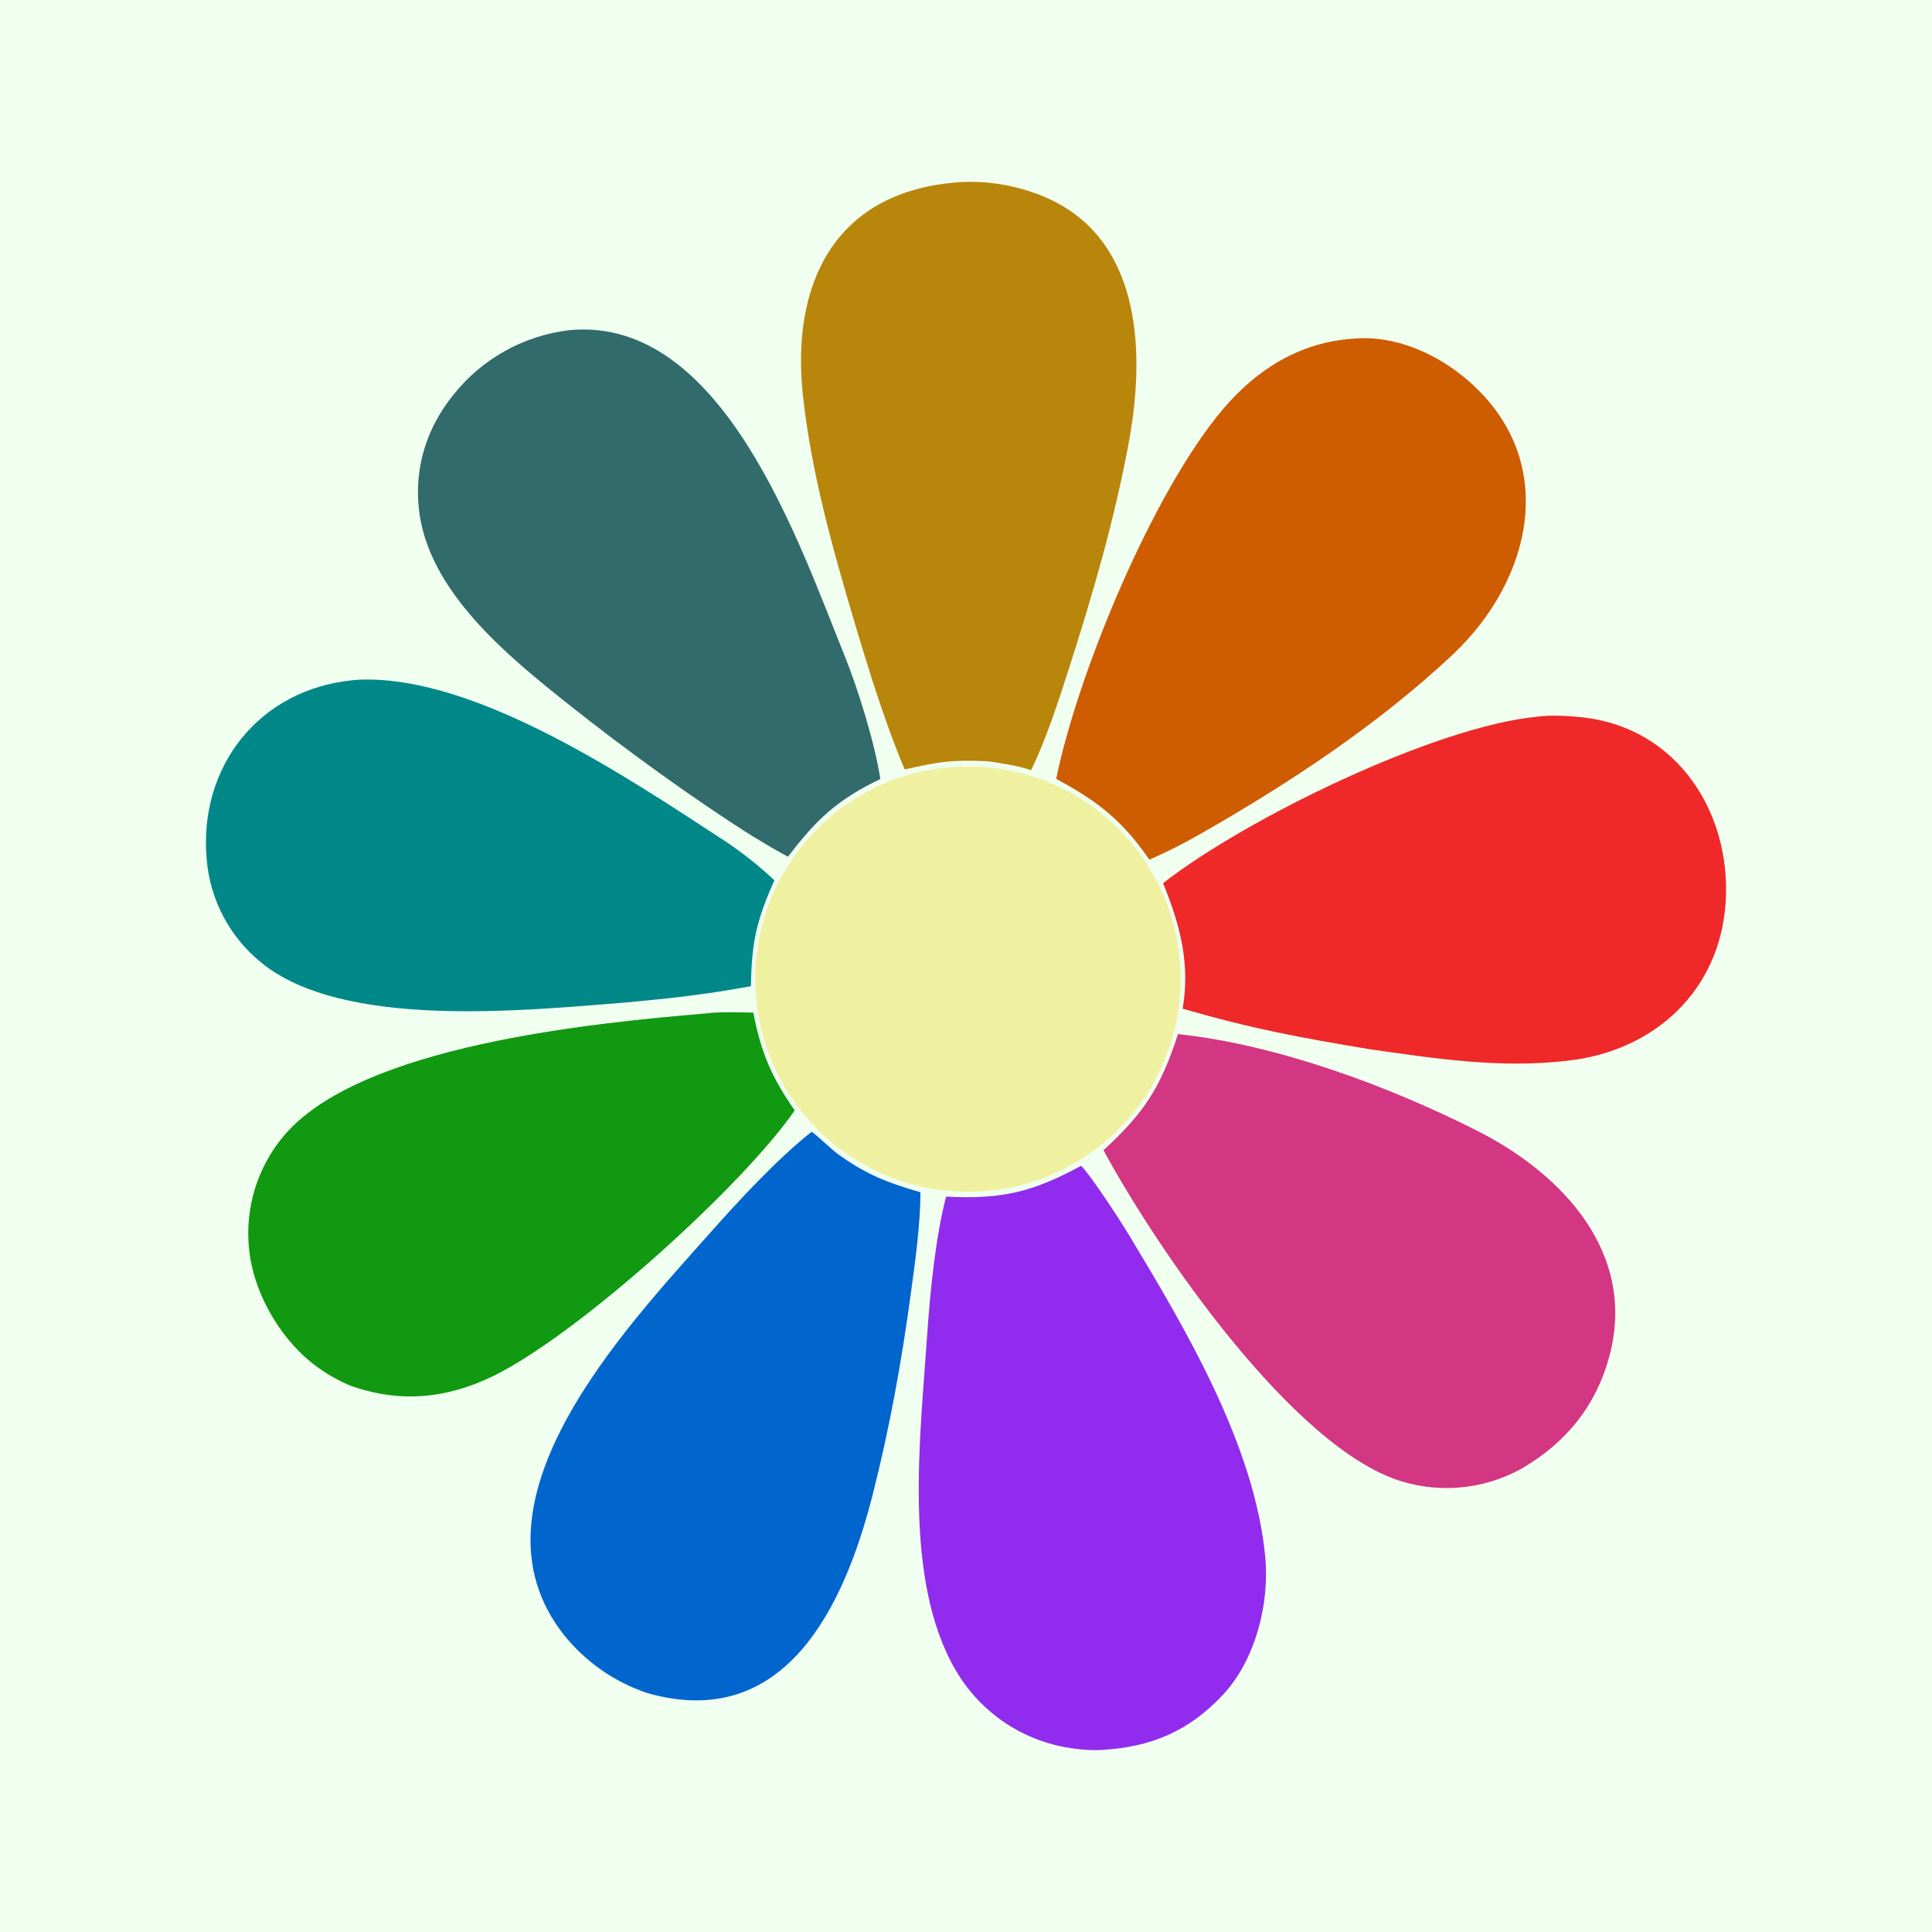
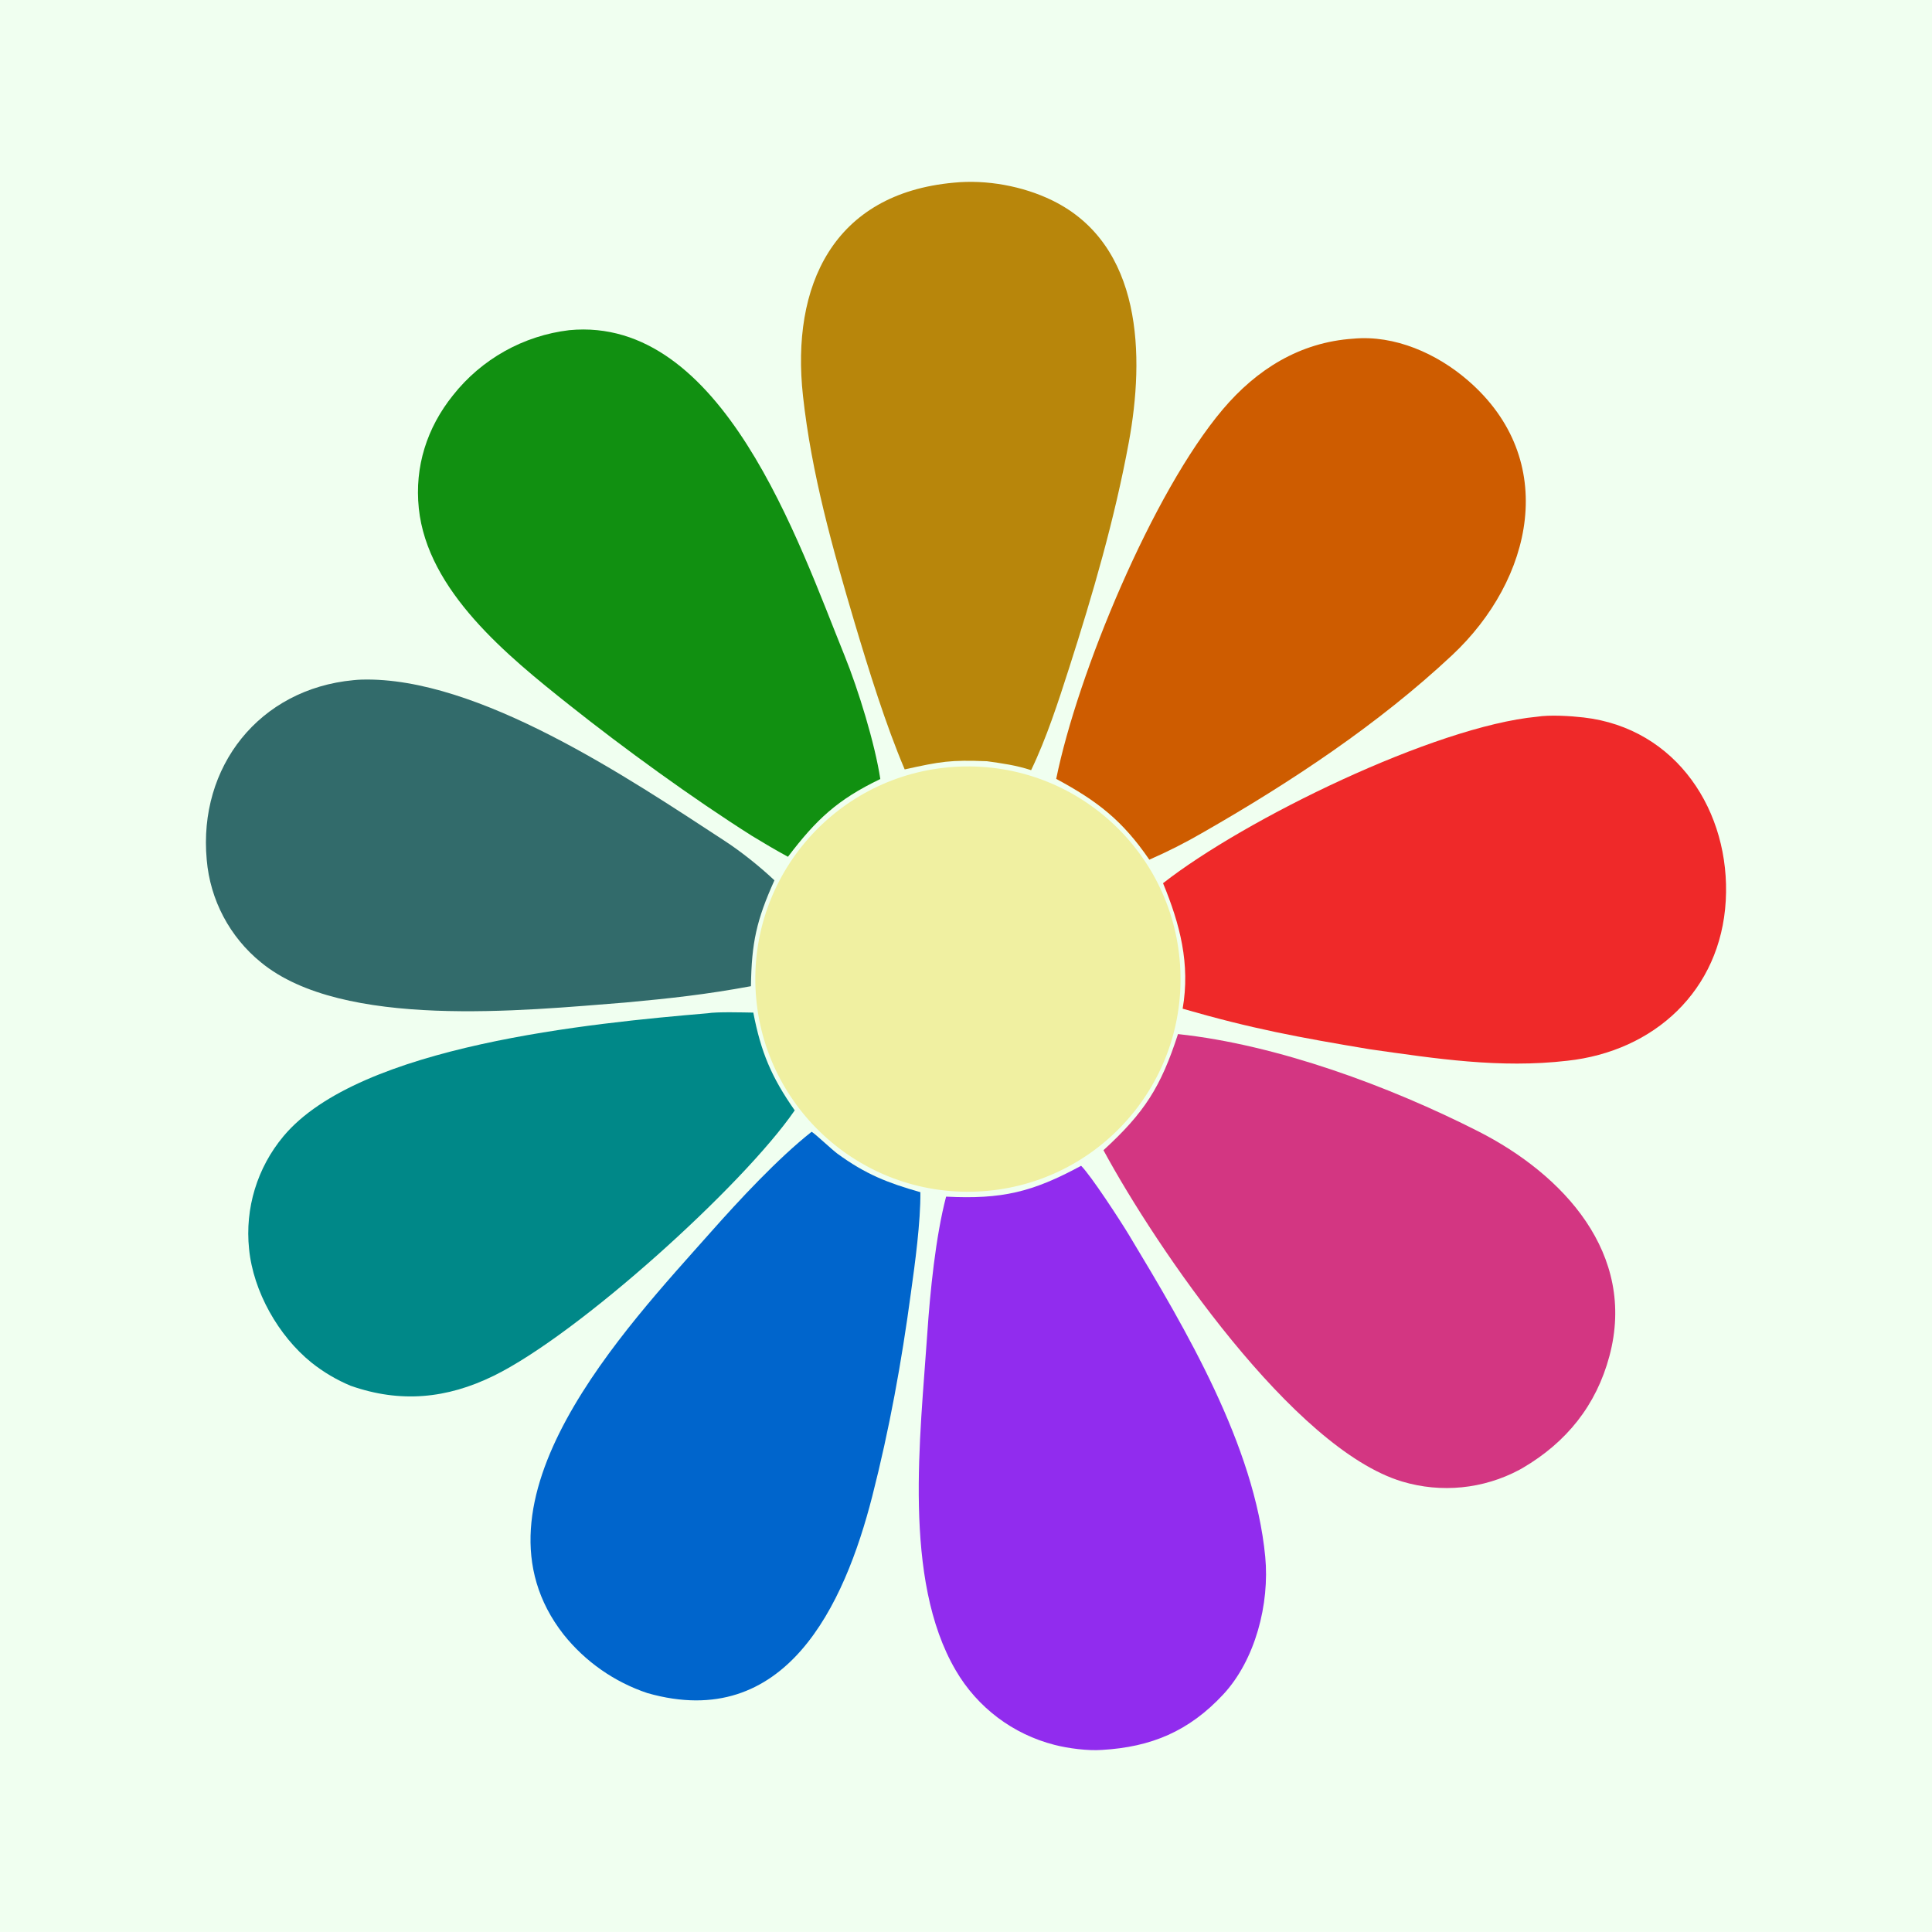
<svg xmlns="http://www.w3.org/2000/svg" width="784" height="784" viewBox="0 0 784 784" version="1.1" id="svg12">
  <defs id="defs12" />
  <rect style="opacity:1;fill:#f0fff0;fill-opacity:1" id="rect2" width="784.034" height="783.971" x="-0.002" y="-0.003" />
  <g id="layer2">
    <g id="g12" transform="translate(10.98254,9.676361)">
      <path fill="#BA9EED" d="m 427.732,463.4 c 3.927,3.857 15.937,22.294 19.423,28.08 23.184,38.471 50.971,85.426 55.291,130.561 1.83,19.121 -4.028,41.832 -16.975,55.806 -13.936,15.042 -29.353,21.43 -49.259,22.588 -5.741,0.423 -13.833,-0.635 -19.266,-2.048 -16.888,-4.293 -31.34,-15.199 -40.104,-30.262 -21.634,-36.926 -14.325,-95.177 -11.55,-136.441 1.149,-17.087 3.376,-39.429 7.65,-55.769 22.712,1.139 34.99,-1.807 54.79,-12.515 z" id="path3" style="fill:#912cee;fill-opacity:1" />
      <path fill="#FED25C" d="m 376.103,64.448 c 13.202,-1.319 27.983,1.379 39.865,7.177 36.851,17.981 37.532,63.381 31.119,98.171 -5.753,31.209 -14.578,61.524 -24.246,91.669 -4.386,13.677 -9.212,28.57 -15.395,41.383 -6.287,-2.015 -11.456,-2.713 -17.929,-3.622 -14.723,-0.601 -18.873,0.101 -33.378,3.324 -7.732,-18.159 -14.658,-40.596 -20.278,-59.395 -9.02,-30.453 -17.525,-60.539 -20.997,-92.186 -4.893,-44.596 12.172,-82.079 61.239,-86.521 z" id="path4" style="fill:#b8860b;fill-opacity:1" />
      <path fill="#FE9F56" d="m 612.776,281.166 c 5.214,-0.829 13.472,-0.317 18.798,0.293 37.916,4.337 59.784,38.32 57.75,74.38 -2.055,36.449 -29.067,61.13 -64.351,64.94 -27.332,3.17 -53.259,-0.859 -80.218,-4.689 -28.717,-4.811 -47.68,-8.291 -75.824,-16.444 3.163,-18.138 -1.111,-34.375 -7.955,-50.92 33.227,-26.015 110.258,-63.622 151.8,-67.56 z" id="path5" style="fill:#ef2929;fill-opacity:1" />
      <path fill="#FE7674" d="m 538.191,127.758 c 16.825,-1.58 33.948,6.082 46.43,16.881 37.52,32.33 26.346,80.948 -6.319,111.539 -29.889,27.992 -65.322,51.457 -100.841,71.803 -7.128,4.155 -14.491,7.894 -22.051,11.196 -10.923,-15.933 -21.01,-23.749 -37.785,-32.791 8.67,-42.663 39.12,-116.264 67.58,-149.917 13.728,-16.232 31.263,-27.273 52.986,-28.711 z" id="path6" style="fill:#ce5c00;fill-opacity:1" />
      <path fill="#FC92B3" d="m 467.046,409.953 c 40.246,4.286 85.908,21.204 121.813,39.447 34.541,17.549 64.374,49.646 53.26,91.211 -5.347,19.998 -17.396,34.956 -35.166,45.388 -0.454,0.269 -0.914,0.528 -1.379,0.777 -14.609,7.797 -31.706,9.505 -47.568,4.752 -44.155,-13.26 -99.677,-94.675 -121.207,-134.453 16.697,-15.294 23.275,-25.654 30.247,-47.122 z" id="path7" style="fill:#d33682;fill-opacity:1" />
-       <path fill="#C0E08D" d="m 220.054,124.302 c 62.15,-5.895 92.971,85.91 111.653,131.995 5.629,13.885 12.382,35.893 14.536,50.151 -17.353,8.334 -25.915,16.326 -37.479,31.552 -5.107,-2.775 -9.694,-5.504 -14.664,-8.525 -24.129,-15.264 -52.029,-35.553 -74.165,-53.15 -24.886,-19.784 -57.485,-46.177 -60.968,-79.735 -1.757,-16.936 3.304,-32.701 13.873,-45.866 11.618,-14.714 28.598,-24.217 47.214,-26.422 z" id="path8" style="fill:#326b6b;fill-opacity:1" />
+       <path fill="#C0E08D" d="m 220.054,124.302 c 62.15,-5.895 92.971,85.91 111.653,131.995 5.629,13.885 12.382,35.893 14.536,50.151 -17.353,8.334 -25.915,16.326 -37.479,31.552 -5.107,-2.775 -9.694,-5.504 -14.664,-8.525 -24.129,-15.264 -52.029,-35.553 -74.165,-53.15 -24.886,-19.784 -57.485,-46.177 -60.968,-79.735 -1.757,-16.936 3.304,-32.701 13.873,-45.866 11.618,-14.714 28.598,-24.217 47.214,-26.422 z" id="path8" style="fill:#119011;fill-opacity:1" />
      <path fill="#99CDFA" d="m 318.375,449.596 c 1.423,0.788 8.203,7.239 10.453,8.88 11.488,8.379 20.293,11.821 33.675,15.641 0.112,12.098 -2.179,28.954 -3.869,41.02 -3.744,27.852 -8.697,55.154 -15.657,82.371 -11.318,44.262 -35.189,95.779 -91.204,79.879 -13.413,-4.482 -25.243,-12.748 -34.065,-23.803 -42.126,-53.878 25.396,-124.497 59.654,-163.165 11.544,-13.03 27.341,-30.047 41.013,-40.823 z" id="path9" style="fill:#0065cc;fill-opacity:1" />
      <path fill="#FED25C" d="m 378.484,301.401 c 47.538,-1.83 87.586,35.175 89.523,82.719 1.937,47.545 -34.968,87.686 -82.498,89.731 -47.681,2.051 -87.97,-35.007 -89.913,-82.704 -1.943,-47.697 35.197,-87.91 82.888,-89.746 z" id="path10" style="fill:#f0f0a1;fill-opacity:1" />
-       <path fill="#C0E08D" d="m 132.491,266.33 c 1.09,-0.118 2.183,-0.192 3.279,-0.222 47.254,-1.305 108.484,40.091 147.397,65.495 6.681,4.361 14.265,10.429 20.109,15.949 -7.296,16.234 -9.284,25.355 -9.525,42.966 -18.311,3.377 -32.483,4.921 -50.919,6.626 -41.314,3.246 -114.709,10.971 -147.867,-16.257 -12.725,-10.319 -20.693,-25.383 -22.062,-41.712 -3.459,-37.672 21.268,-69.264 59.588,-72.845 z" id="path11" style="fill:#008888;fill-opacity:1" />
-       <path fill="#87D7C9" d="m 276.166,401.505 c 3.781,-0.643 14.31,-0.342 18.54,-0.273 3.116,16.111 7.354,26.18 16.807,39.675 -20.968,30.472 -87.628,90.815 -122.211,107.736 -18.921,9.258 -37.75,11.125 -57.962,4.034 -5.721,-2.381 -11.081,-5.55 -15.926,-9.415 -13.435,-10.846 -23.63,-28.886 -25.322,-46.099 -1.728,-16.501 3.298,-32.998 13.934,-45.73 30.84,-36.97 125.569,-45.96 172.14,-49.928 z" id="path12" style="fill:#119911;fill-opacity:1" />
+       <path fill="#C0E08D" d="m 132.491,266.33 c 1.09,-0.118 2.183,-0.192 3.279,-0.222 47.254,-1.305 108.484,40.091 147.397,65.495 6.681,4.361 14.265,10.429 20.109,15.949 -7.296,16.234 -9.284,25.355 -9.525,42.966 -18.311,3.377 -32.483,4.921 -50.919,6.626 -41.314,3.246 -114.709,10.971 -147.867,-16.257 -12.725,-10.319 -20.693,-25.383 -22.062,-41.712 -3.459,-37.672 21.268,-69.264 59.588,-72.845 z" id="path11" style="fill:#326b6b;fill-opacity:1" />
+       <path fill="#87D7C9" d="m 276.166,401.505 c 3.781,-0.643 14.31,-0.342 18.54,-0.273 3.116,16.111 7.354,26.18 16.807,39.675 -20.968,30.472 -87.628,90.815 -122.211,107.736 -18.921,9.258 -37.75,11.125 -57.962,4.034 -5.721,-2.381 -11.081,-5.55 -15.926,-9.415 -13.435,-10.846 -23.63,-28.886 -25.322,-46.099 -1.728,-16.501 3.298,-32.998 13.934,-45.73 30.84,-36.97 125.569,-45.96 172.14,-49.928 z" id="path12" style="fill:#008888;fill-opacity:1" />
    </g>
  </g>
</svg>
